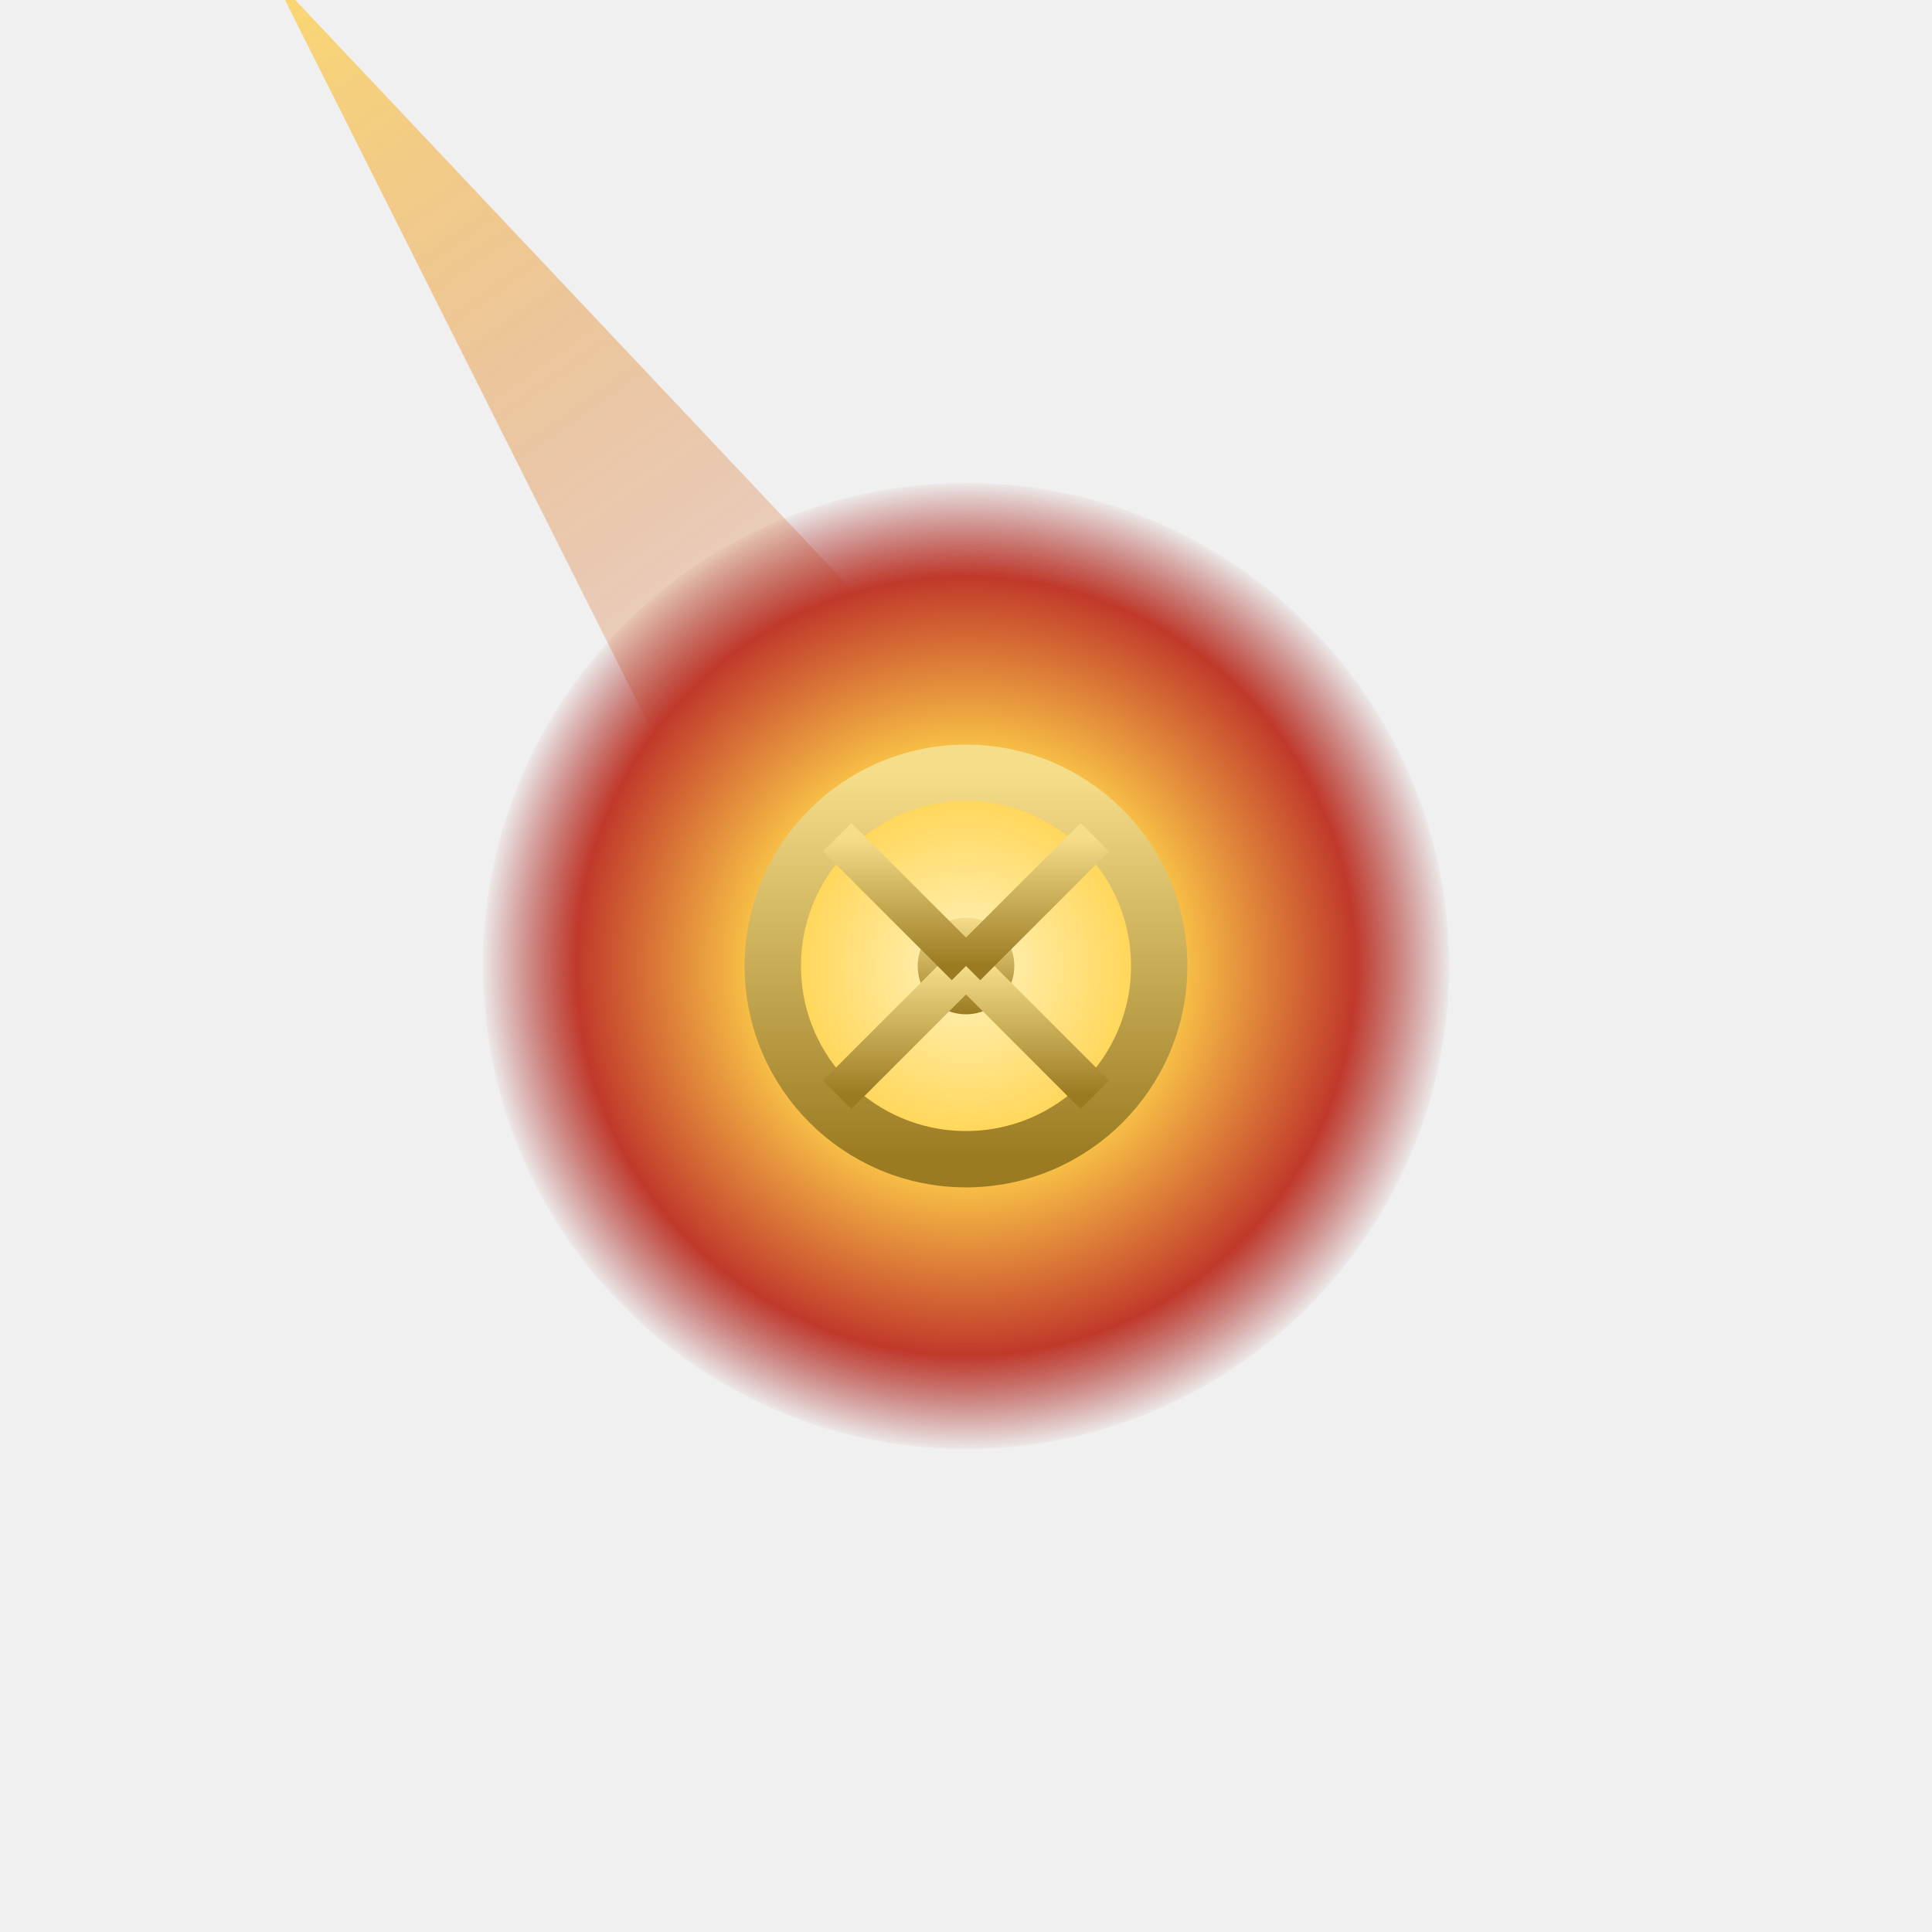
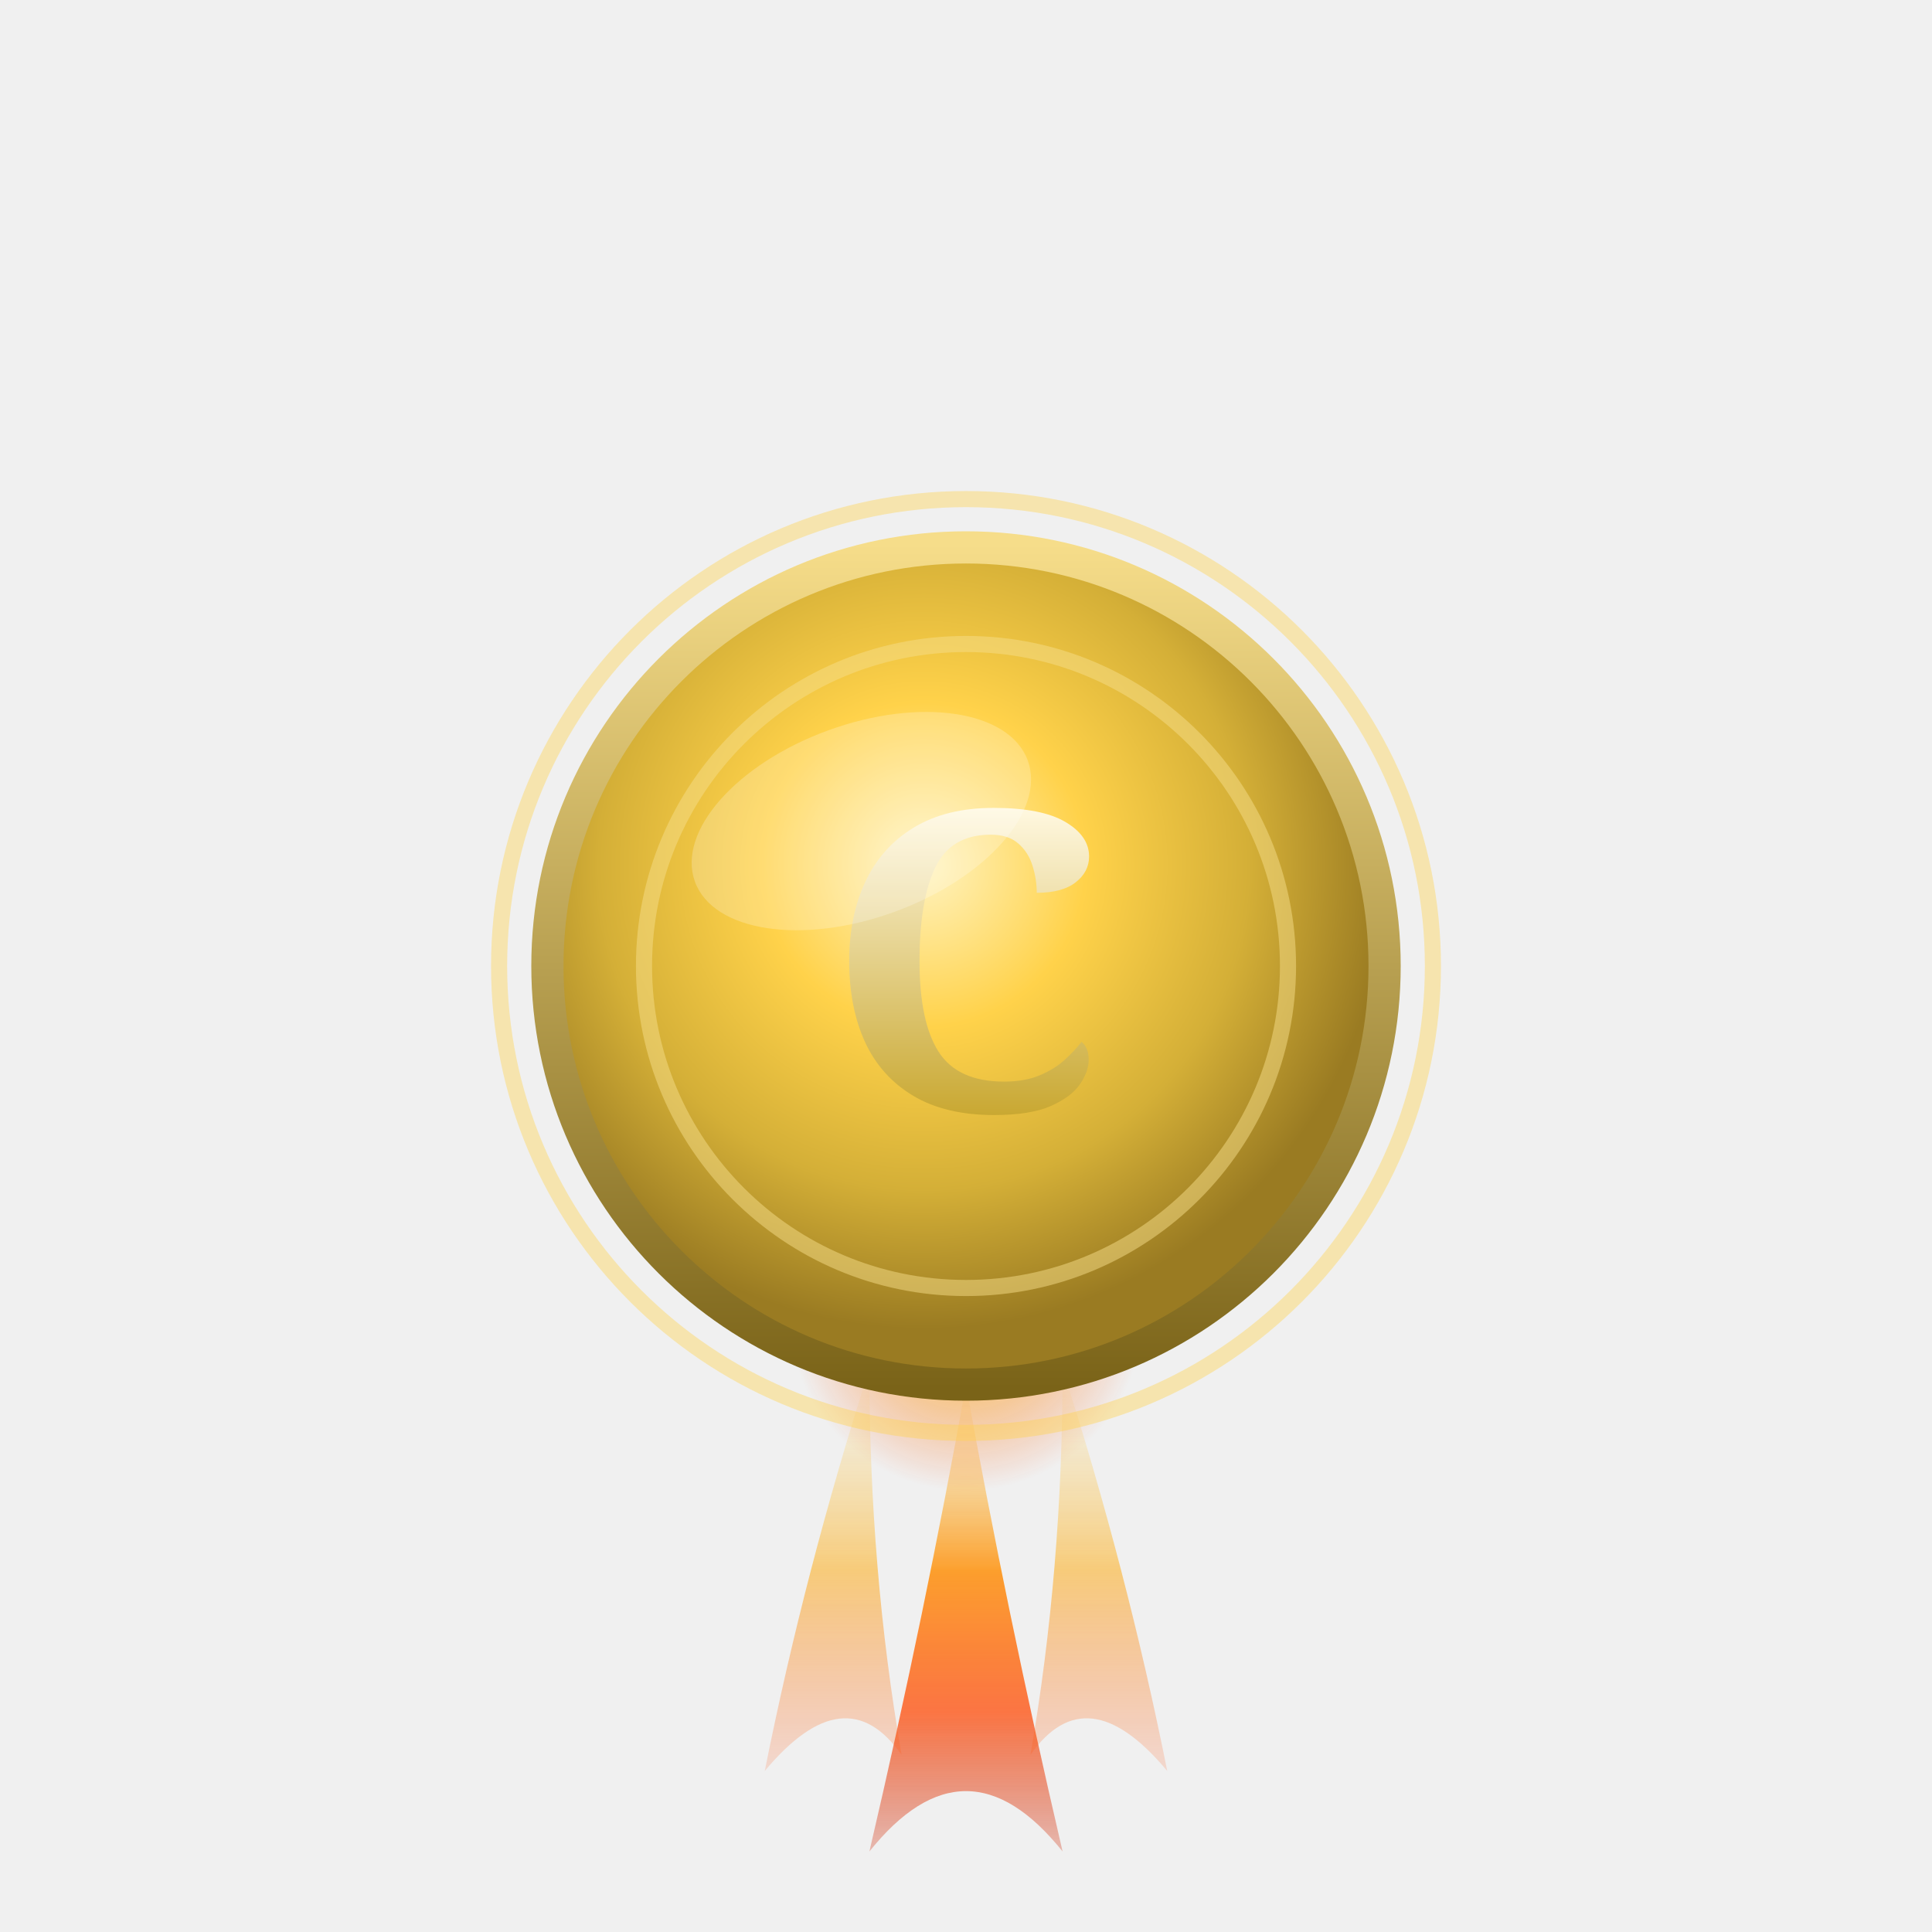
<svg xmlns="http://www.w3.org/2000/svg" width="240" height="240" viewBox="0 0 240 240">
  <defs>
-     <radialGradient id="core" cx=".5" cy=".5" r=".5">
+     <radialGradient id="coinBody" cx=".45" cy=".38" r=".55">
      <stop offset="0" stop-color="#FFF3C0" />
-       <stop offset=".4" stop-color="#FFD24A" />
-       <stop offset=".8" stop-color="#C0392B" />
-       <stop offset="1" stop-color="#9B1C1C" stop-opacity="0" />
+       <stop offset=".35" stop-color="#FFD24A" />
+       <stop offset=".7" stop-color="#D4AF37" />
+       <stop offset="1" stop-color="#9A7B22" />
    </radialGradient>
-     <linearGradient id="tail" x1="0" y1="0" x2="1" y2="0">
-       <stop offset="0" stop-color="#C0392B" stop-opacity="0" />
-       <stop offset="1" stop-color="#FFD24A" stop-opacity=".9" />
+     <linearGradient id="coinEdge" x1="0" y1="0" x2="0" y2="1">
+       <stop offset="0" stop-color="#F6DD8A" />
+       <stop offset="1" stop-color="#7A6318" />
    </linearGradient>
-     <linearGradient id="g" x1="0" y1="0" x2="0" y2="1">
-       <stop offset="0" stop-color="#F6DD8A" />
-       <stop offset="1" stop-color="#9A7B22" />
+     <linearGradient id="cSymbol" x1="0" y1="0" x2="0" y2="1">
+       <stop offset="0" stop-color="#FFF8E0" />
+       <stop offset="1" stop-color="#C9A832" />
    </linearGradient>
+     <linearGradient id="flame1" x1=".5" y1="0" x2=".5" y2="1">
+       <stop offset="0" stop-color="#FFD24A" stop-opacity="0" />
+       <stop offset=".4" stop-color="#FF8C00" stop-opacity=".9" />
+       <stop offset=".7" stop-color="#FF4500" stop-opacity=".8" />
+       <stop offset="1" stop-color="#CC2200" stop-opacity=".3" />
+     </linearGradient>
+     <linearGradient id="flame2" x1=".5" y1="0" x2=".5" y2="1">
+       <stop offset="0" stop-color="#FFD24A" stop-opacity="0" />
+       <stop offset=".5" stop-color="#FFA500" stop-opacity=".7" />
+       <stop offset="1" stop-color="#FF4500" stop-opacity=".2" />
+     </linearGradient>
+     <radialGradient id="engineGlow" cx=".5" cy=".3" r=".5">
+       <stop offset="0" stop-color="#FFF3C0" stop-opacity=".8" />
+       <stop offset=".5" stop-color="#FF8C00" stop-opacity=".4" />
+       <stop offset="1" stop-color="#FF4500" stop-opacity="0" />
+     </radialGradient>
  </defs>
-   <g transform="translate(120,120)">
-     <g transform="rotate(235)">
-       <path d="M0 -22 L150 0 L0 22 Z" fill="url(#tail)" opacity=".85">
-         <animate attributeName="opacity" values=".5;.9;.5" dur=".3s" repeatCount="indefinite" />
-       </path>
-     </g>
+   <g>
+     <animateTransform attributeName="transform" type="translate" values="-2 1;2 -1;-1 2;1 -2;-2 1" dur=".4s" repeatCount="indefinite" />
+     <path d="M120 172 Q115 200 108 230 Q120 215 132 230 Q125 200 120 172 Z" fill="url(#flame1)" opacity=".9">
+       <animate attributeName="d" values="M120 172 Q115 200 108 230 Q120 215 132 230 Q125 200 120 172 Z;M120 172 Q112 205 105 238 Q120 220 135 238 Q128 205 120 172 Z;M120 172 Q115 200 108 230 Q120 215 132 230 Q125 200 120 172 Z" dur=".3s" repeatCount="indefinite" />
+     </path>
+     <path d="M108 170 Q100 195 95 220 Q105 208 112 218 Q108 195 108 170 Z" fill="url(#flame2)" opacity=".7">
+       <animate attributeName="d" values="M108 170 Q100 195 95 220 Q105 208 112 218 Q108 195 108 170 Z;M108 170 Q98 198 92 225 Q104 212 114 222 Q109 198 108 170 Z;M108 170 Q100 195 95 220 Q105 208 112 218 Q108 195 108 170 Z" dur=".25s" repeatCount="indefinite" />
+     </path>
+     <path d="M132 170 Q140 195 145 220 Q135 208 128 218 Q132 195 132 170 Z" fill="url(#flame2)" opacity=".7">
+       <animate attributeName="d" values="M132 170 Q140 195 145 220 Q135 208 128 218 Q132 195 132 170 Z;M132 170 Q142 198 148 225 Q136 212 126 222 Q131 198 132 170 Z;M132 170 Q140 195 145 220 Q135 208 128 218 Q132 195 132 170 Z" dur=".28s" repeatCount="indefinite" />
+     </path>
+     <circle cx="120" cy="172" r="22" fill="url(#engineGlow)">
+       <animate attributeName="r" values="20;26;20" dur=".3s" repeatCount="indefinite" />
+       <animate attributeName="opacity" values=".7;1;.7" dur=".3s" repeatCount="indefinite" />
+     </circle>
+     <circle cx="120" cy="120" r="52" fill="url(#coinBody)" stroke="url(#coinEdge)" stroke-width="4" />
+     <circle cx="120" cy="120" r="40" fill="none" stroke="#F6DD8A" stroke-width="2" opacity=".5" />
+     <text x="120" y="138" text-anchor="middle" font-family="Georgia,serif" font-size="52" font-weight="bold" fill="url(#cSymbol)">C</text>
+     <ellipse cx="107" cy="102" rx="22" ry="12" fill="#FFF" opacity=".22" transform="rotate(-20 107 102)" />
+     <circle cx="120" cy="120" r="58" fill="none" stroke="#FFD24A" stroke-width="2" opacity=".4">
+       <animate attributeName="r" values="56;62;56" dur=".5s" repeatCount="indefinite" />
+       <animate attributeName="opacity" values=".2;.5;.2" dur=".5s" repeatCount="indefinite" />
+     </circle>
  </g>
-   <g>
-     <animateTransform attributeName="transform" type="translate" values="-3 3;3 -3;-3 3" dur=".5s" repeatCount="indefinite" />
-     <circle cx="120" cy="120" r="60" fill="url(#core)" />
-     <g transform="translate(120,120)">
-       <circle r="24" fill="none" stroke="url(#g)" stroke-width="7" />
-       <circle r="6" fill="url(#g)" />
-       <g stroke="url(#g)" stroke-width="5">
-         <line x1="0" y1="0" x2="22" y2="0" />
-         <line x1="0" y1="0" x2="16" y2="16" />
-         <line x1="0" y1="0" x2="0" y2="22" />
-         <line x1="0" y1="0" x2="-16" y2="16" />
-         <line x1="0" y1="0" x2="-22" y2="0" />
-         <line x1="0" y1="0" x2="-16" y2="-16" />
-         <line x1="0" y1="0" x2="-0" y2="-22" />
-         <line x1="0" y1="0" x2="16" y2="-16" />
-       </g>
-     </g>
-   </g>
+   <line x1="80" y1="180" x2="82" y2="210" stroke="#FFD24A" stroke-width="1.5" opacity="0">
+     <animate attributeName="opacity" values="0;.5;0" dur=".6s" repeatCount="indefinite" begin="0s" />
+   </line>
+   <line x1="160" y1="180" x2="158" y2="210" stroke="#FFD24A" stroke-width="1.5" opacity="0">
+     <animate attributeName="opacity" values="0;.5;0" dur=".6s" repeatCount="indefinite" begin=".2s" />
+   </line>
+   <line x1="120" y1="185" x2="120" y2="218" stroke="#FF8C00" stroke-width="1" opacity="0">
+     <animate attributeName="opacity" values="0;.4;0" dur=".5s" repeatCount="indefinite" begin=".1s" />
+   </line>
</svg>
